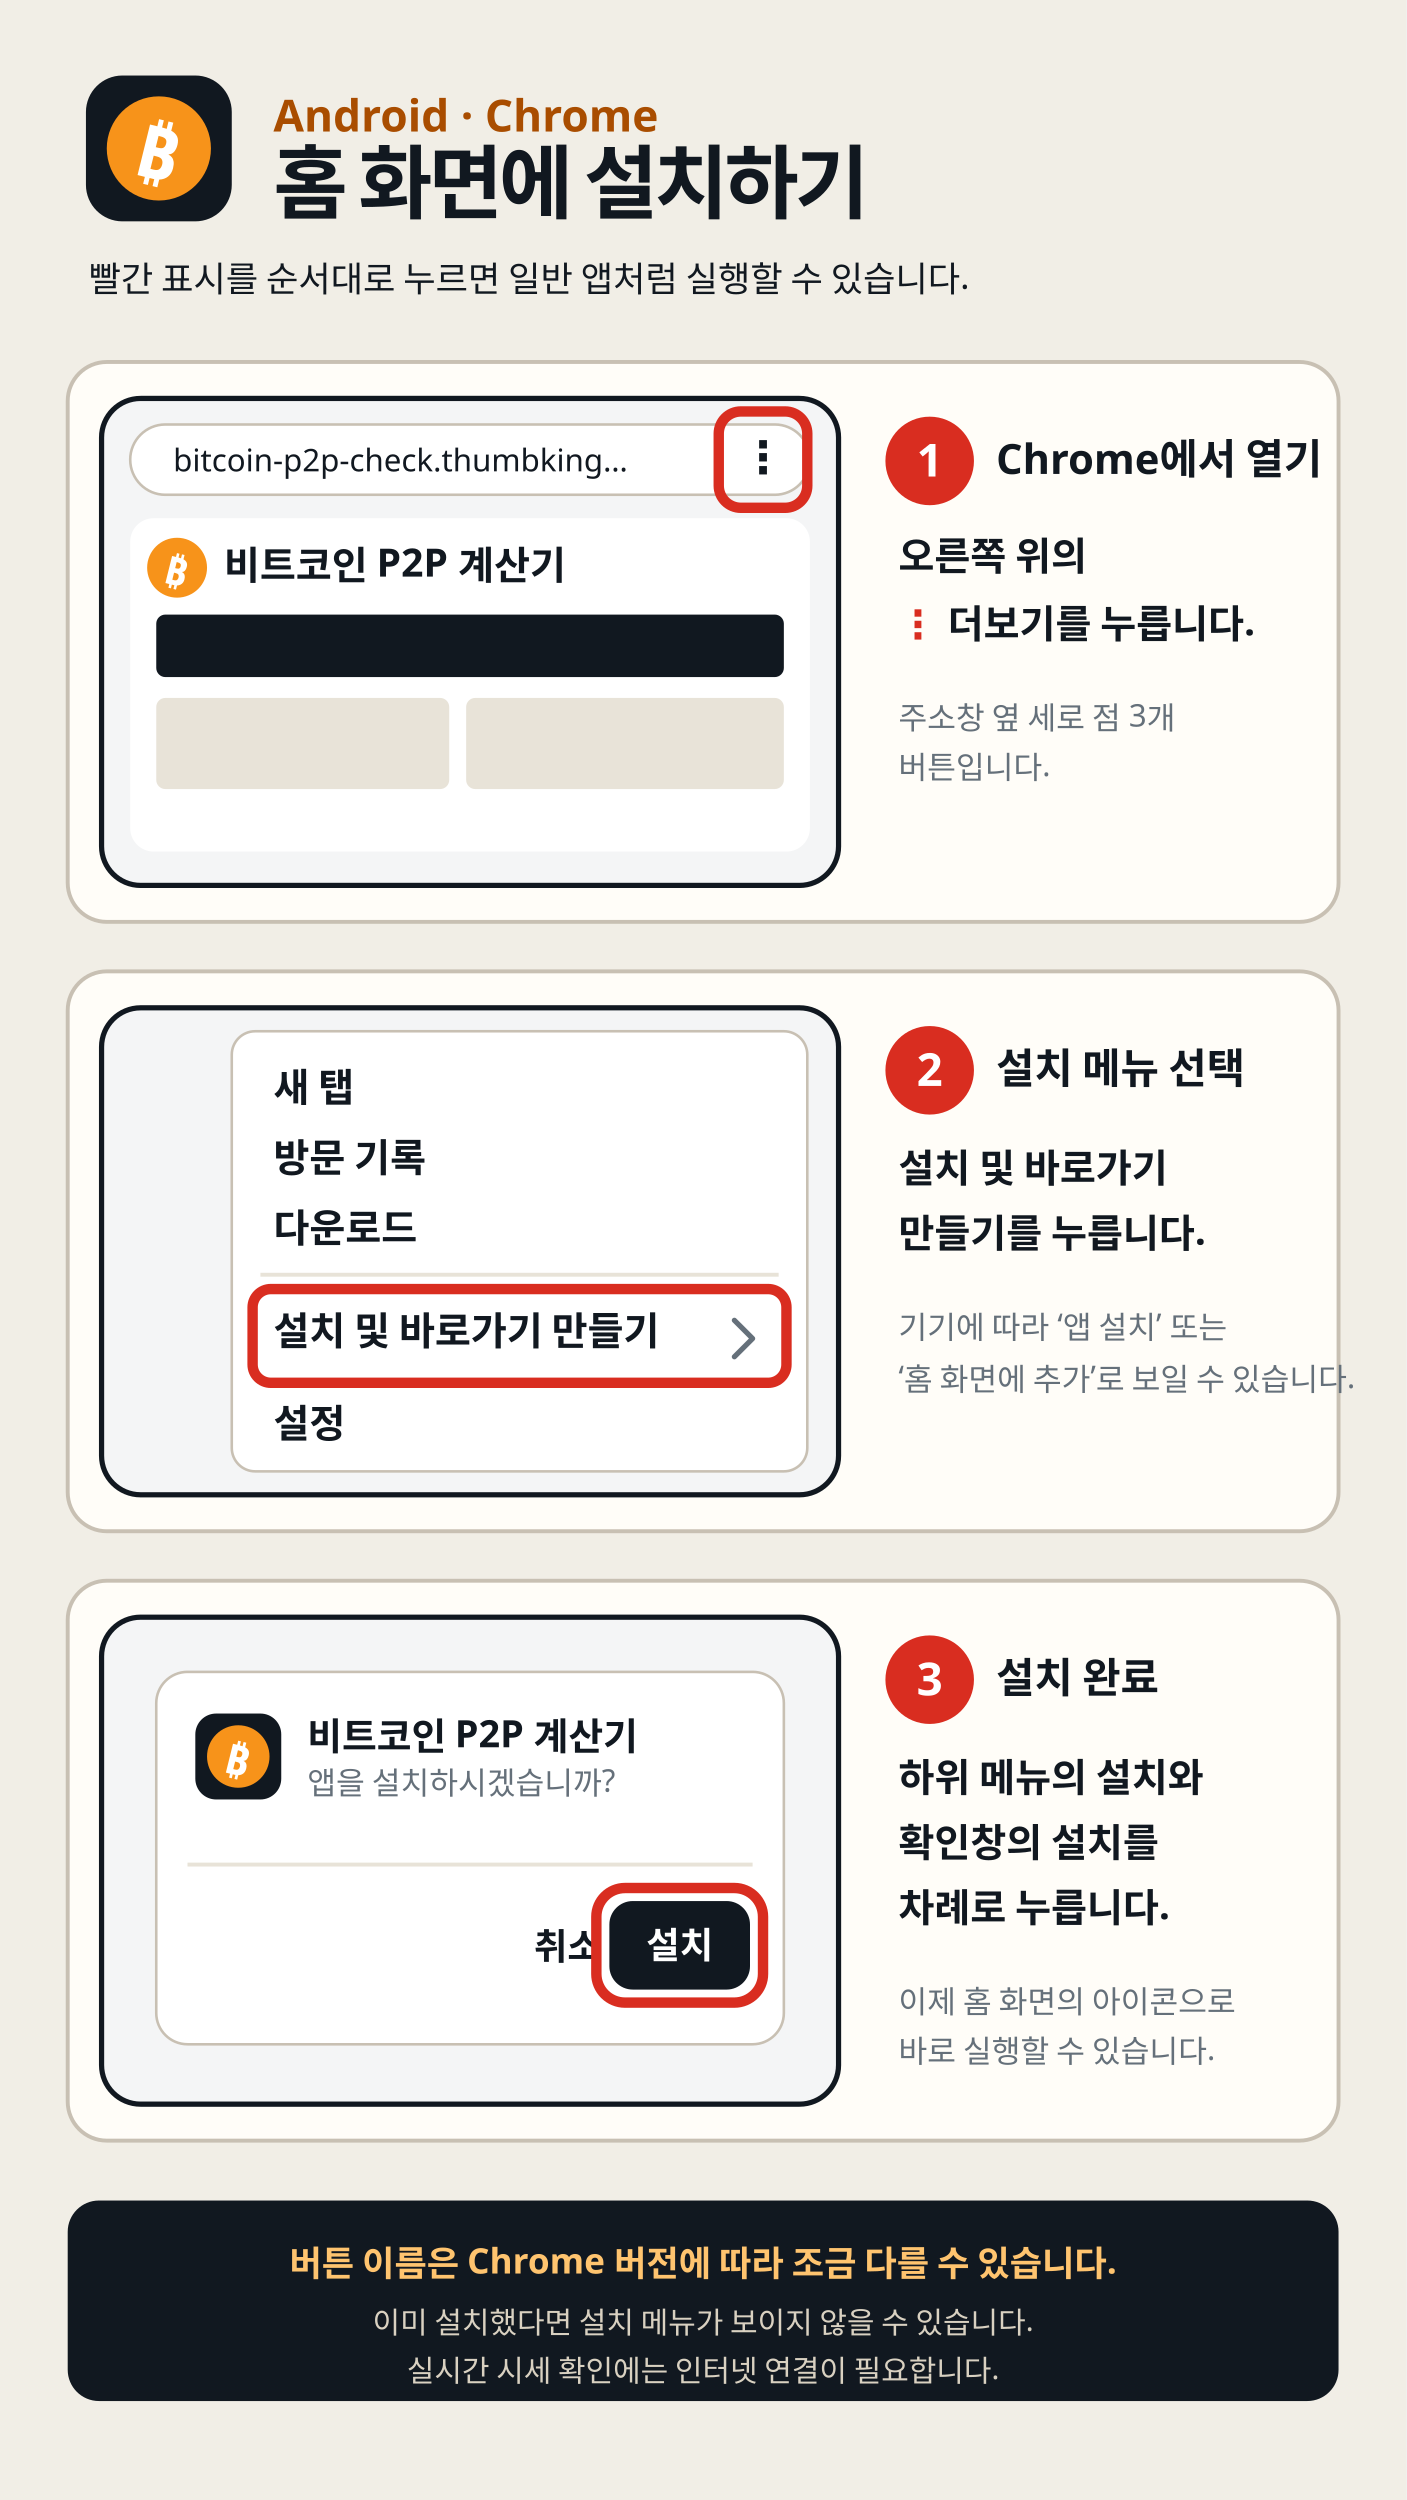
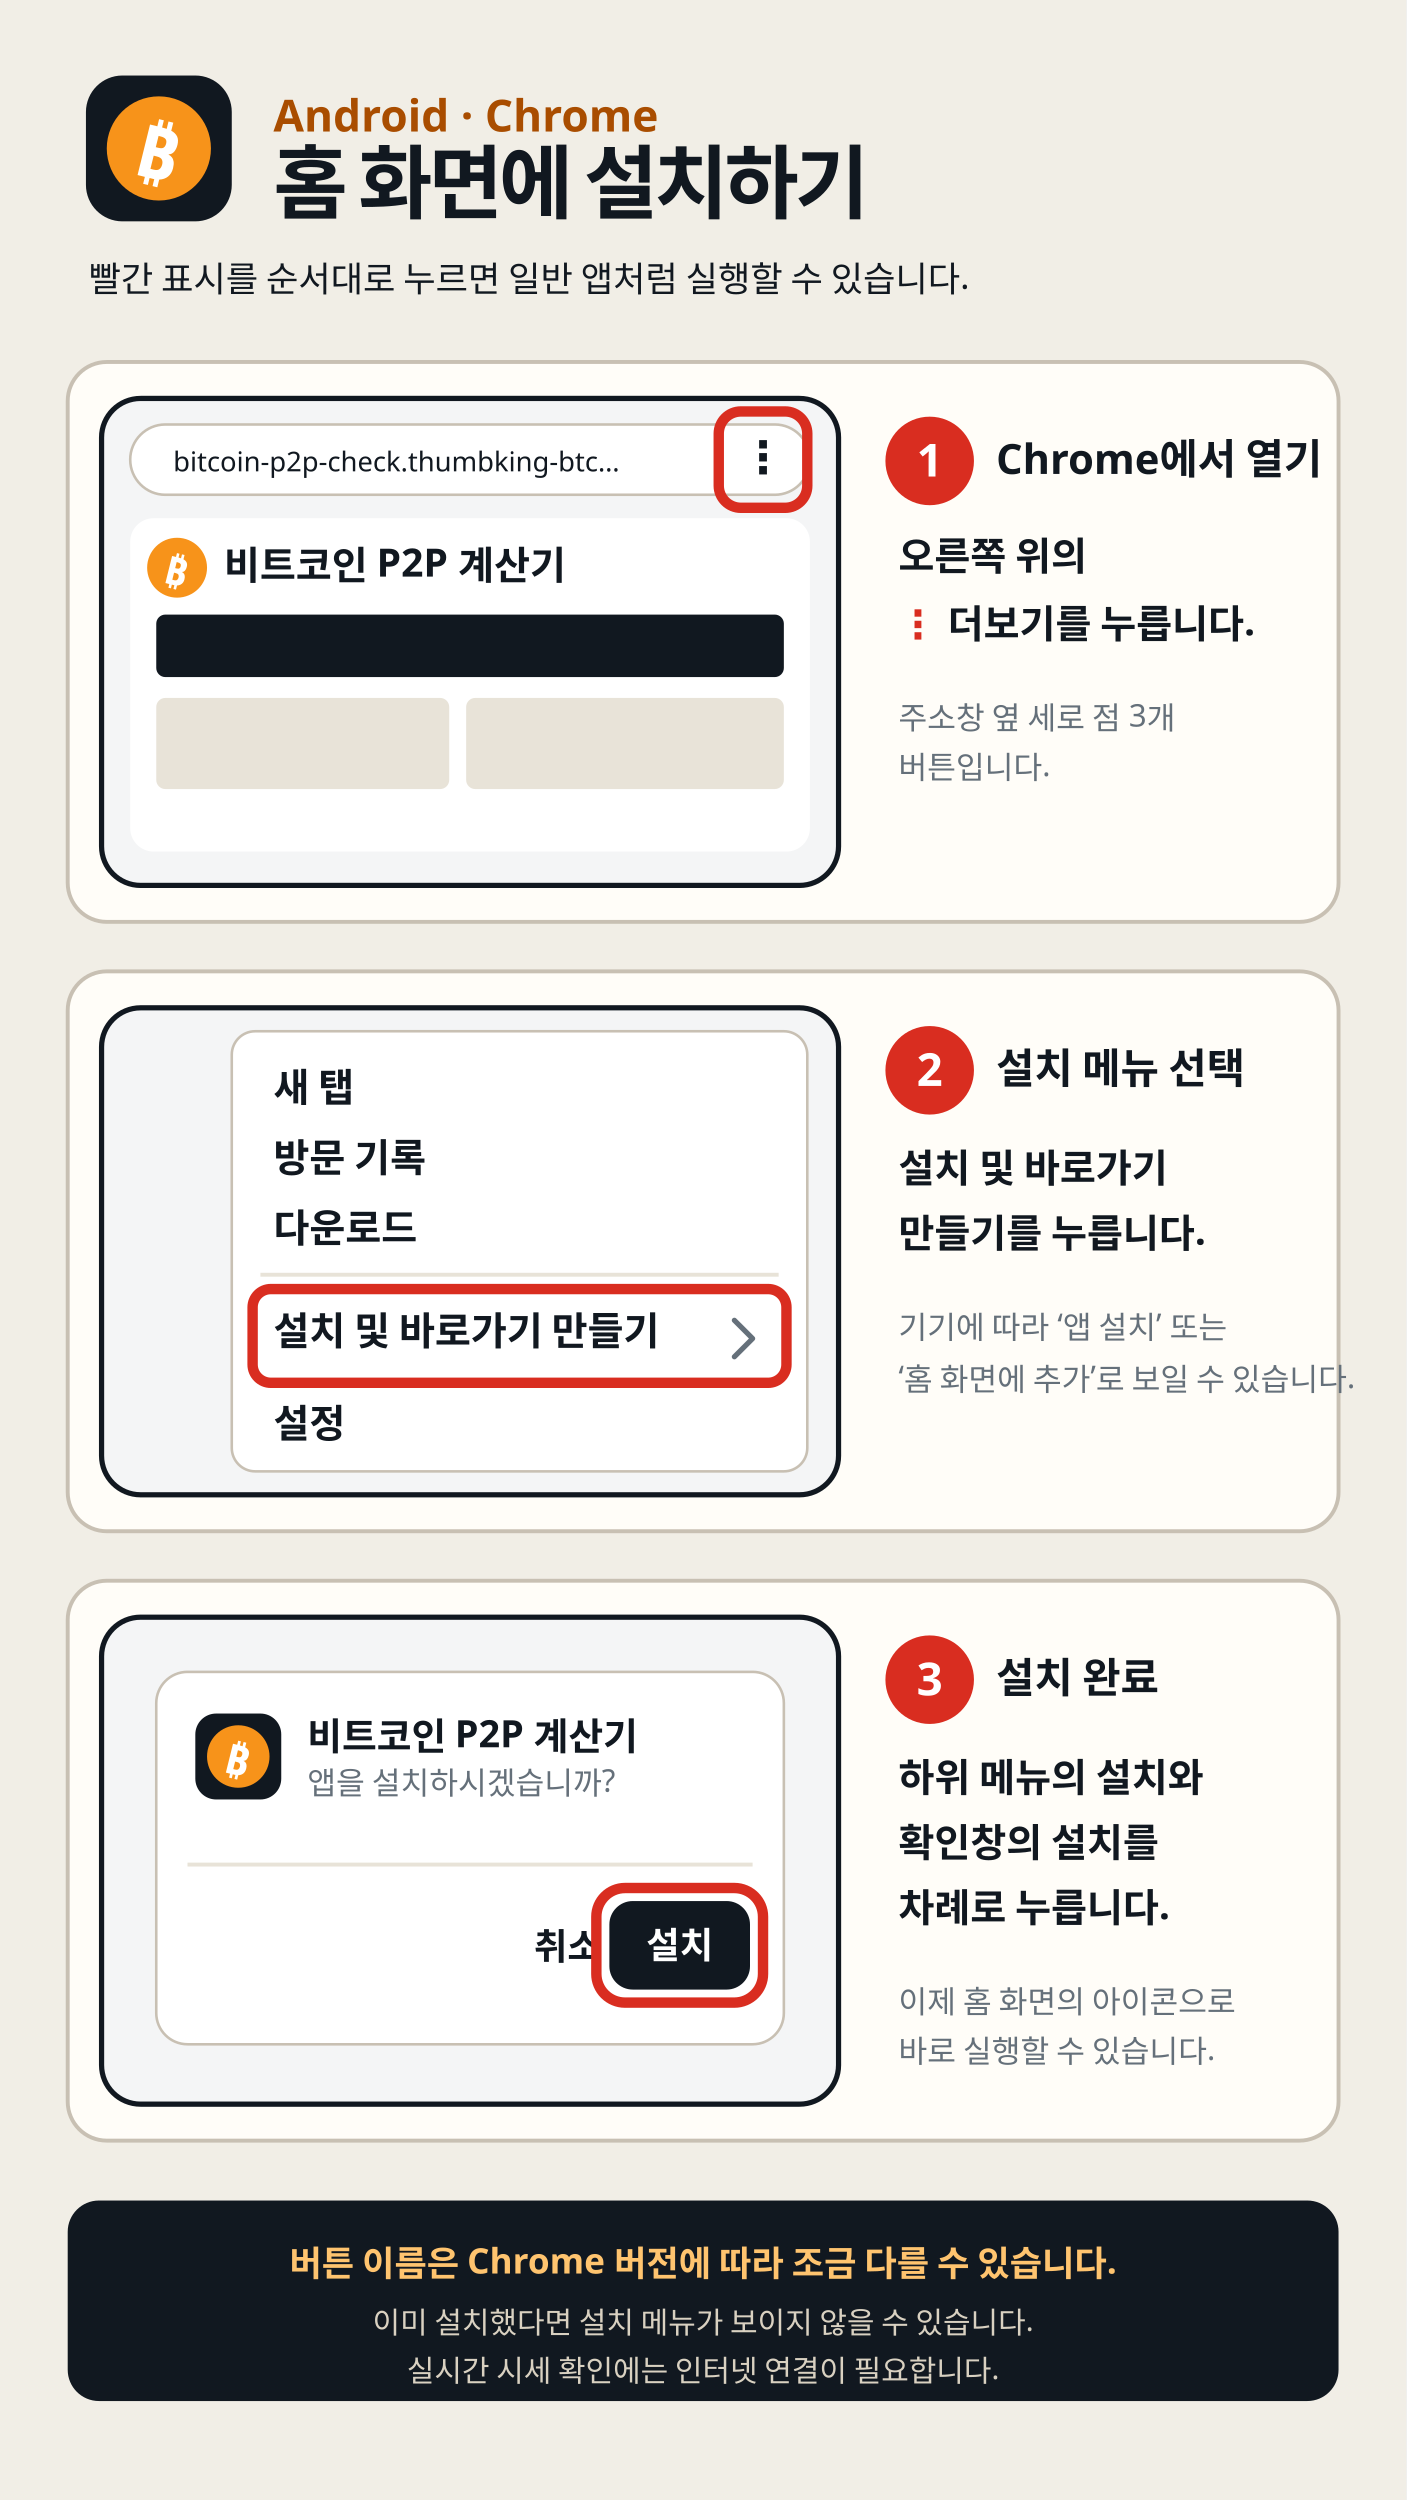
<svg xmlns="http://www.w3.org/2000/svg" width="1080" height="1920" viewBox="0 0 1080 1920" role="img" aria-labelledby="title desc">
  <style>
    text { font-family: "Malgun Gothic", "Noto Sans KR", sans-serif; fill: #111820; }
    .panel { fill: #fffdf8; stroke: #c8c0b3; stroke-width: 3; }
    .screen { fill: #f4f5f6; stroke: #111820; stroke-width: 4; }
    .ui { font-size: 30px; font-weight: 700; }
    .small { font-size: 24px; fill: #65707a; }
    .label { font-size: 32px; font-weight: 800; }
    .redbox { fill: none; stroke: #d92d20; stroke-width: 8; }
    .red { fill: #d92d20; }
    .white { fill: #fff; }
    .accent { fill: #a94d00; }
    .gold { fill: #ffc46f; }
    .light { fill: #d9d1c1; }
  </style>
  <rect width="1080" height="1920" fill="#f1eee6" />
  <g transform="translate(66 58)">
    <rect width="112" height="112" rx="28" fill="#111820" />
    <circle cx="56" cy="56" r="40" fill="#f7931a" />
    <text class="white" x="56" y="60" text-anchor="middle" dominant-baseline="middle" font-family="Arial, sans-serif" font-size="56" font-weight="700" transform="rotate(13.88 56 56)">₿</text>
  </g>
  <text class="accent" x="210" y="101" font-size="34" font-weight="750">Android · Chrome</text>
  <text x="210" y="163" font-size="62" font-weight="850" letter-spacing="-3">홈 화면에 설치하기</text>
  <text x="68" y="224" font-size="27" fill="#65707a">빨간 표시를 순서대로 누르면 일반 앱처럼 실행할 수 있습니다.</text>
  <rect class="panel" x="52" y="278" width="976" height="430" rx="30" />
  <g transform="translate(78 306)">
    <rect class="screen" width="566" height="374" rx="30" />
    <rect x="22" y="20" width="522" height="54" rx="27" fill="#fff" stroke="#c8c0b3" stroke-width="2" />
-     <text x="55" y="56" font-size="24" fill="#65707a">bitcoin-p2p-check.thumbking…</text>
+     <text x="55" y="56" font-size="21" fill="#65707a">bitcoin-p2p-check.thumbking-btc…</text>
    <text x="508" y="57" text-anchor="middle" font-size="34" font-weight="900">⋮</text>
    <rect class="redbox" x="474" y="10" width="68" height="74" rx="17" />
    <rect x="22" y="92" width="522" height="256" rx="18" fill="#fff" />
    <circle cx="58" cy="130" r="23" fill="#f7931a" />
    <text class="white" x="58" y="133" text-anchor="middle" dominant-baseline="middle" font-family="Arial, sans-serif" font-size="30" font-weight="700" transform="rotate(13.88 58 130)">₿</text>
    <text x="94" y="139" class="ui" font-size="24">비트코인 P2P 계산기</text>
    <rect x="42" y="166" width="482" height="48" rx="7" fill="#111820" />
    <rect x="42" y="230" width="225" height="70" rx="7" fill="#e8e3d8" />
    <rect x="280" y="230" width="244" height="70" rx="7" fill="#e8e3d8" />
  </g>
  <circle class="red" cx="714" cy="354" r="34" />
  <text class="white" x="714" y="366" text-anchor="middle" font-size="35" font-weight="900">1</text>
  <text x="765" y="364" class="label">Chrome에서 열기</text>
  <text x="690" y="438" class="ui">오른쪽 위의</text>
  <text x="690" y="490" class="ui">
    <tspan fill="#d92d20" font-weight="900">⋮</tspan>
    <tspan font-weight="850">더보기</tspan>를 누릅니다.</text>
  <text x="690" y="560" class="small">주소창 옆 세로 점 3개</text>
  <text x="690" y="598" class="small">버튼입니다.</text>
  <rect class="panel" x="52" y="746" width="976" height="430" rx="30" />
  <g transform="translate(78 774)">
    <rect class="screen" width="566" height="374" rx="30" />
    <rect x="100" y="18" width="442" height="338" rx="18" fill="#fff" stroke="#c8c0b3" stroke-width="2" />
    <text x="132" y="72" class="ui">새 탭</text>
    <text x="132" y="126" class="ui">방문 기록</text>
    <text x="132" y="180" class="ui">다운로드</text>
    <line x1="122" x2="520" y1="205" y2="205" stroke="#e8e3d8" stroke-width="3" />
    <text x="132" y="259" class="ui">설치 및 바로가기 만들기</text>
    <path d="M486 240l14 14-14 14" fill="none" stroke="#65707a" stroke-width="4" stroke-linecap="round" stroke-linejoin="round" />
    <rect class="redbox" x="116" y="216" width="410" height="72" rx="14" />
    <text x="132" y="330" class="ui">설정</text>
  </g>
  <circle class="red" cx="714" cy="822" r="34" />
  <text class="white" x="714" y="834" text-anchor="middle" font-size="35" font-weight="900">2</text>
  <text x="765" y="832" class="label">설치 메뉴 선택</text>
  <text x="690" y="908" class="ui">
    <tspan font-weight="850">설치 및 바로가기</tspan>
  </text>
  <text x="690" y="958" class="ui">
    <tspan font-weight="850">만들기</tspan>를 누릅니다.</text>
  <text x="690" y="1028" class="small">기기에 따라 ‘앱 설치’ 또는</text>
  <text x="690" y="1066" class="small">‘홈 화면에 추가’로 보일 수 있습니다.</text>
  <rect class="panel" x="52" y="1214" width="976" height="430" rx="30" />
  <g transform="translate(78 1242)">
    <rect class="screen" width="566" height="374" rx="30" />
    <rect x="42" y="42" width="482" height="286" rx="24" fill="#fff" stroke="#c8c0b3" stroke-width="2" />
    <rect x="72" y="74" width="66" height="66" rx="16" fill="#111820" />
    <circle cx="105" cy="107" r="24" fill="#f7931a" />
    <text class="white" x="105" y="110" text-anchor="middle" dominant-baseline="middle" font-family="Arial, sans-serif" font-size="32" font-weight="700" transform="rotate(13.88 105 107)">₿</text>
    <text x="158" y="102" font-size="29" font-weight="850">비트코인 P2P 계산기</text>
    <text x="158" y="136" class="small" font-size="20">앱을 설치하시겠습니까?</text>
    <line x1="66" x2="500" y1="190" y2="190" stroke="#e8e3d8" stroke-width="3" />
    <text x="332" y="263" font-size="28" font-weight="800" fill="#65707a">취소</text>
    <rect x="390" y="218" width="108" height="68" rx="18" fill="#111820" />
    <text class="white" x="444" y="262" text-anchor="middle" font-size="28" font-weight="850">설치</text>
    <rect class="redbox" x="380" y="208" width="128" height="88" rx="22" />
  </g>
  <circle class="red" cx="714" cy="1290" r="34" />
  <text class="white" x="714" y="1302" text-anchor="middle" font-size="35" font-weight="900">3</text>
  <text x="765" y="1300" class="label">설치 완료</text>
  <text x="690" y="1376" class="ui">하위 메뉴의 <tspan font-weight="850">설치</tspan>와</text>
  <text x="690" y="1426" class="ui">확인창의 <tspan font-weight="850">설치</tspan>를</text>
  <text x="690" y="1476" class="ui">차례로 누릅니다.</text>
  <text x="690" y="1546" class="small">이제 홈 화면의 아이콘으로</text>
  <text x="690" y="1584" class="small">바로 실행할 수 있습니다.</text>
  <rect x="52" y="1690" width="976" height="154" rx="24" fill="#111820" />
  <text class="gold" x="540" y="1748" text-anchor="middle" font-size="27" font-weight="800">버튼 이름은 Chrome 버전에 따라 조금 다를 수 있습니다.</text>
  <text class="light" x="540" y="1792" text-anchor="middle" font-size="23">이미 설치했다면 설치 메뉴가 보이지 않을 수 있습니다.</text>
  <text class="light" x="540" y="1829" text-anchor="middle" font-size="23">실시간 시세 확인에는 인터넷 연결이 필요합니다.</text>
</svg>
